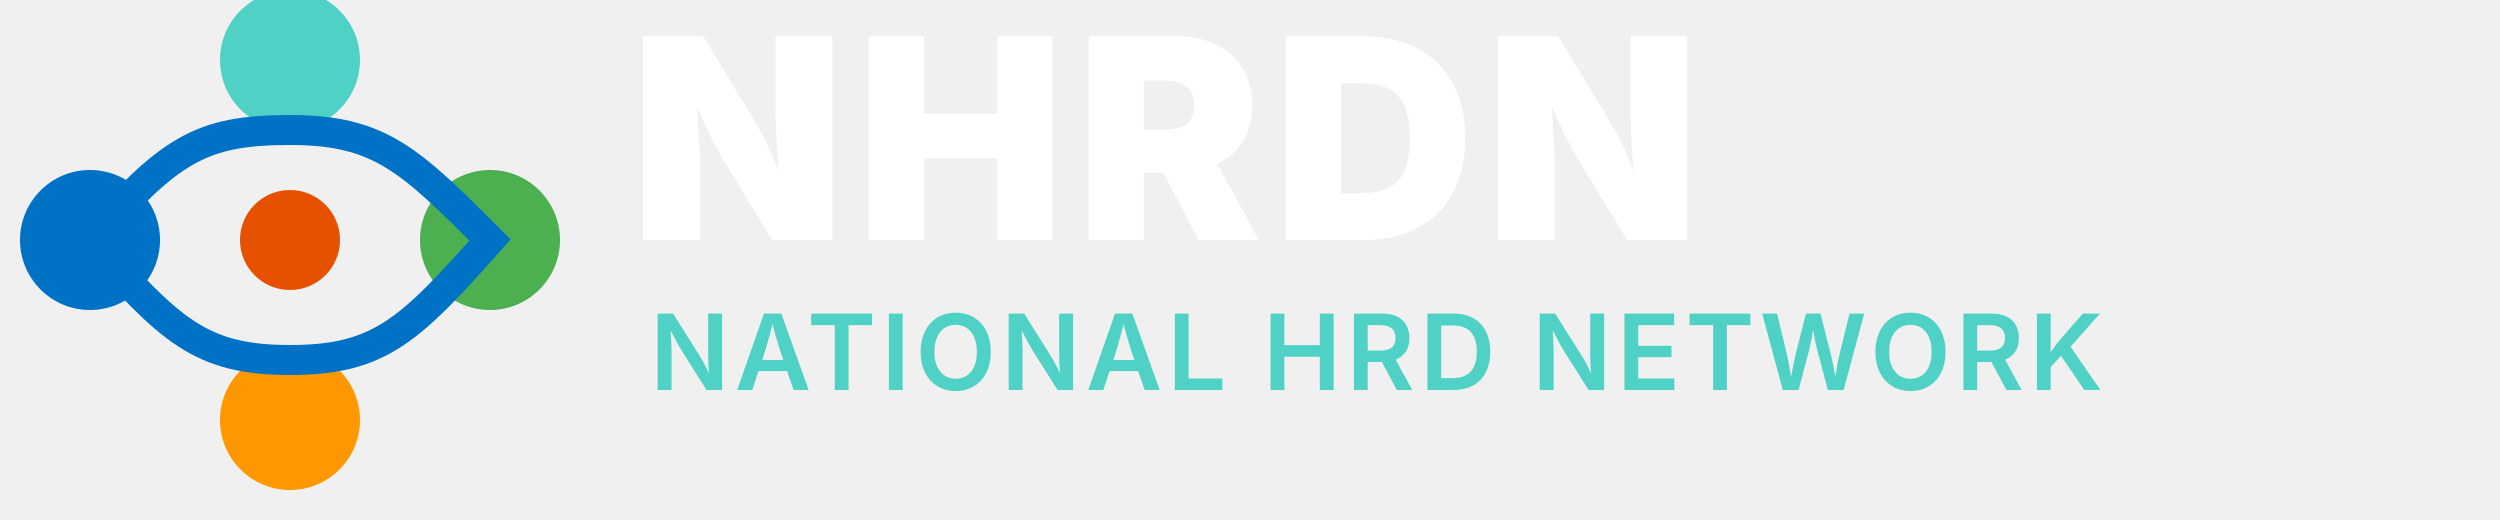
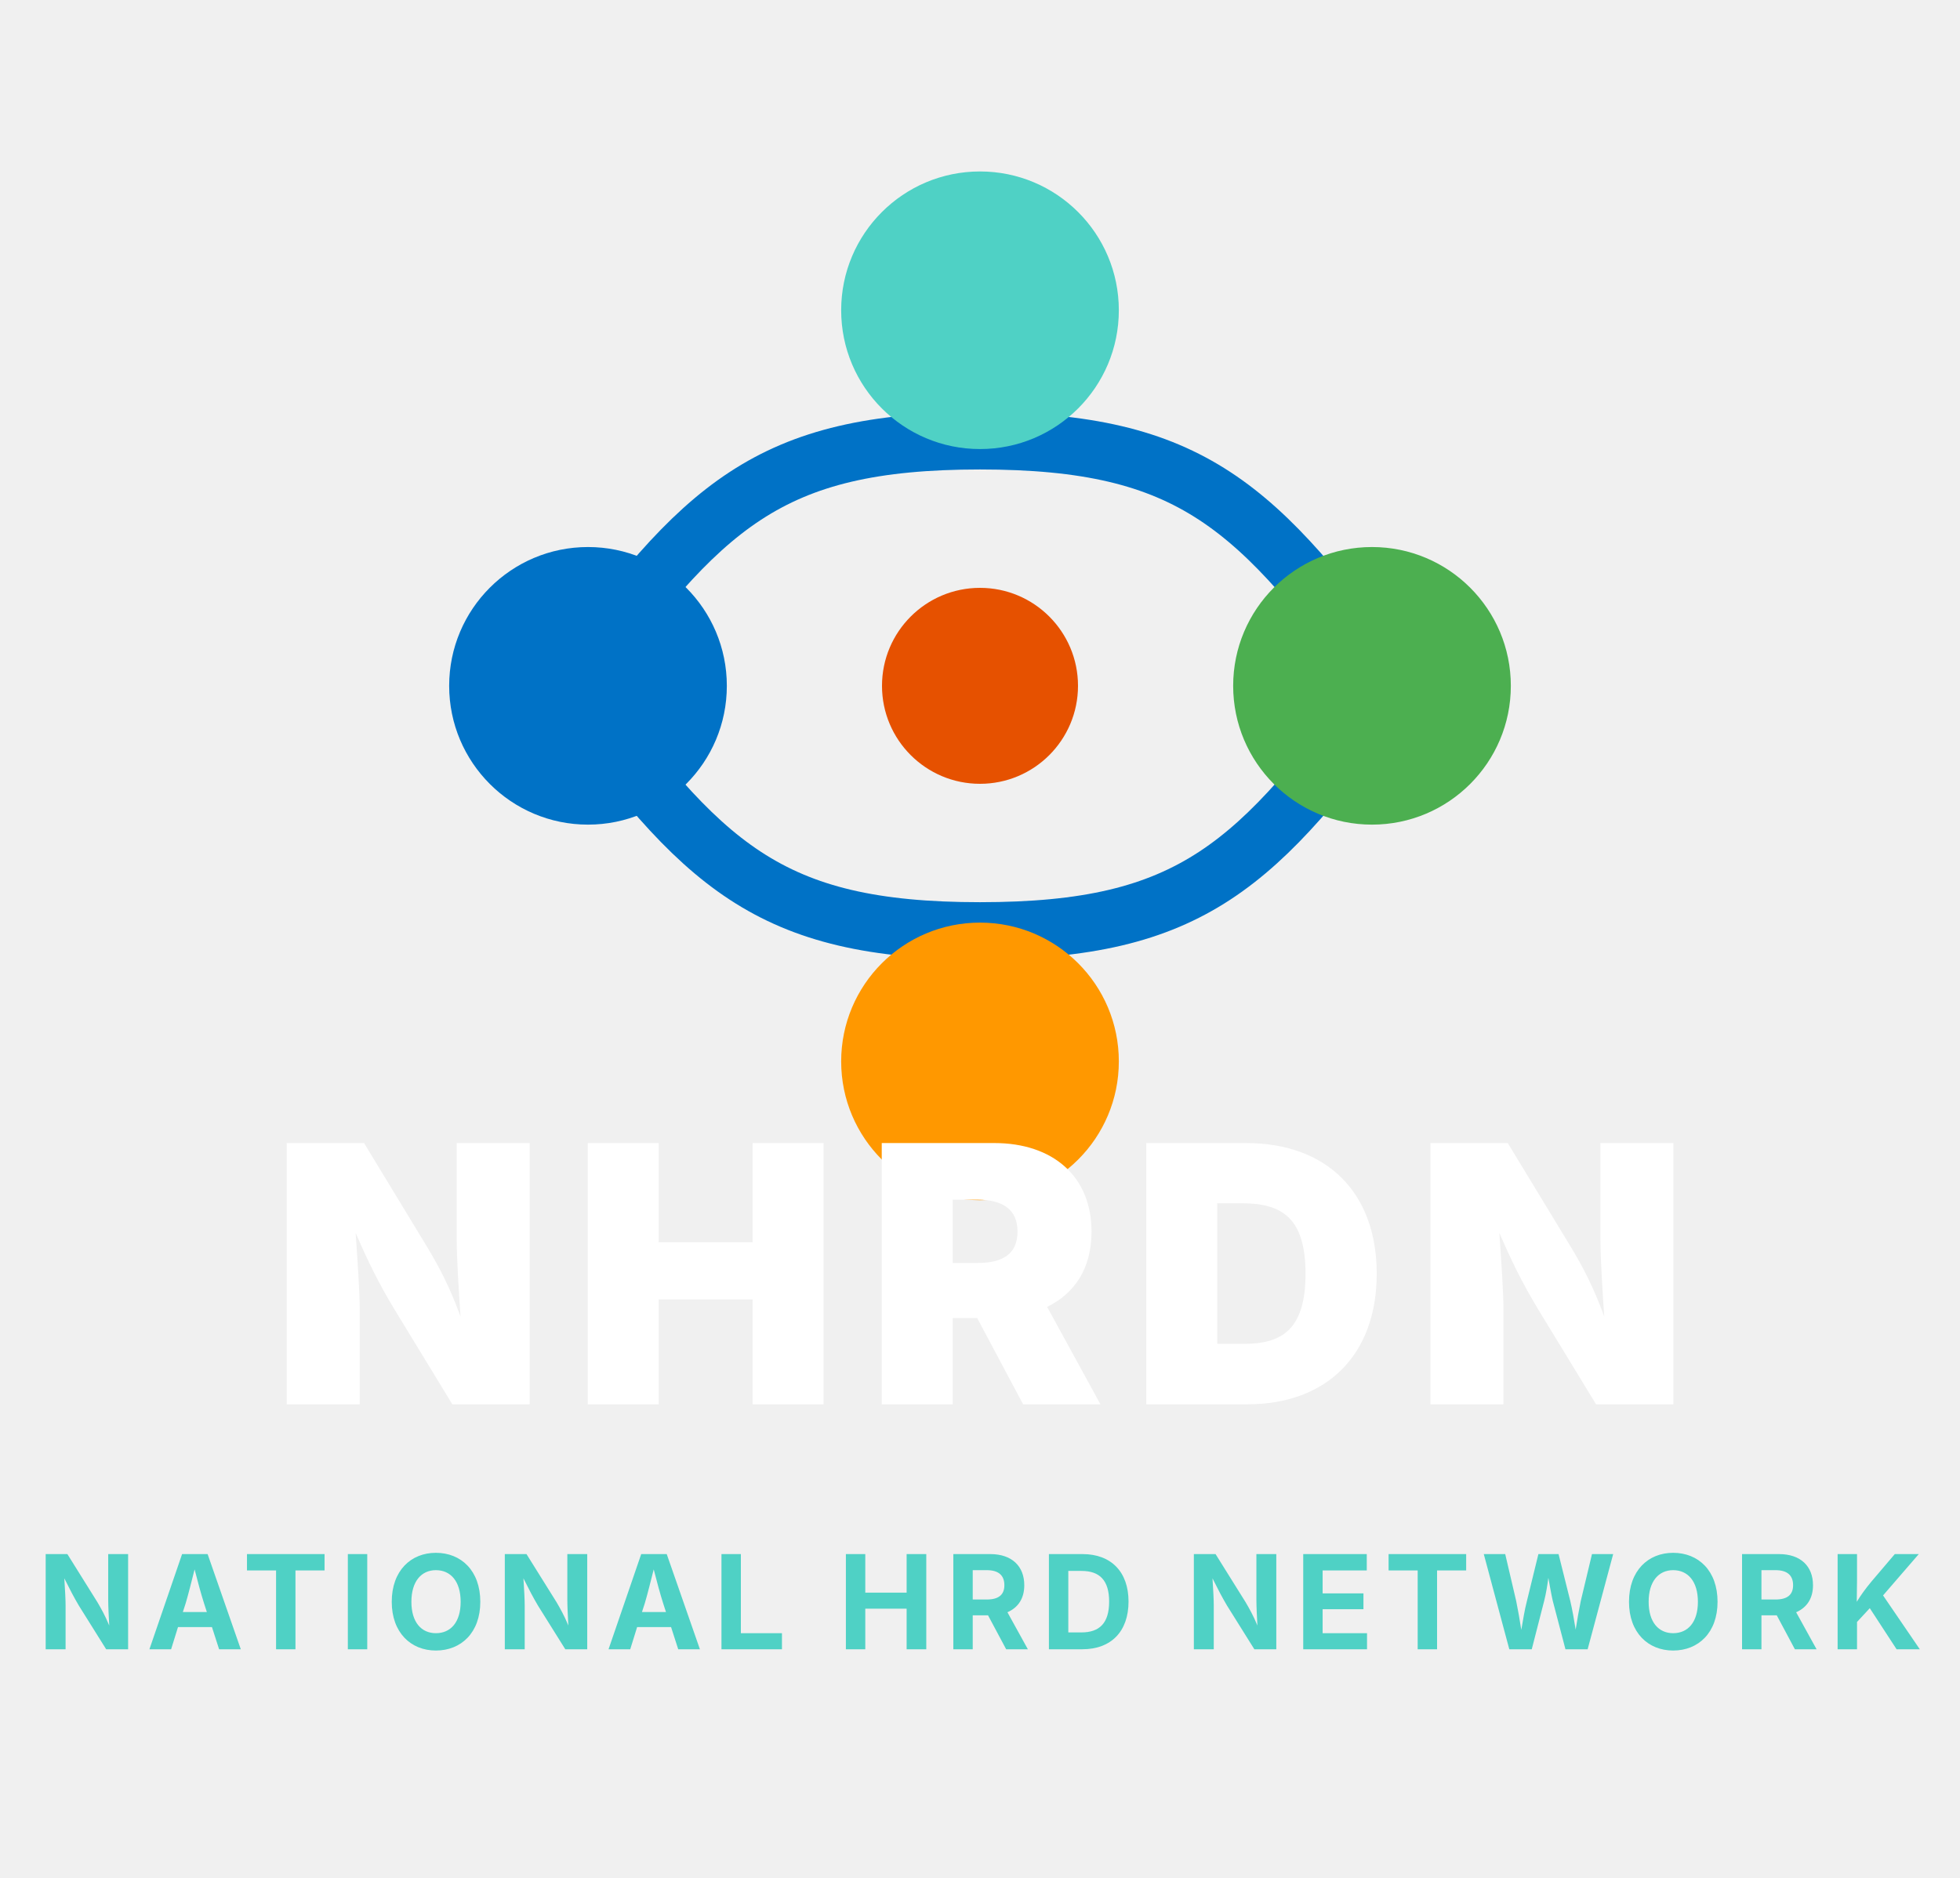
- <svg xmlns="http://www.w3.org/2000/svg" viewBox="5 8 250 52" fill="none">
-   <g transform="translate(6, 4)">
-     <circle cx="28" cy="10" r="7" fill="#4FD1C5" />
-     <circle cx="48" cy="28" r="7" fill="#4CAF50" />
-     <circle cx="28" cy="46" r="7" fill="#FF9800" />
-     <circle cx="8" cy="28" r="7" fill="#0072C6" />
-     <path d="M28 17 C37 17 40 20 48 28 C40 37 37 40 28 40 C19 40 16 37 8 28 C16 19 19 17 28 17 Z" fill="none" stroke="#0072C6" stroke-width="3" stroke-linecap="round" />
-     <circle cx="28" cy="28" r="5" fill="#E65100" />
+ <svg xmlns="http://www.w3.org/2000/svg" viewBox="0 0 120 115" fill="none">
+   <g transform="translate(60, 42)">
+     <path d="M0 -15 C13 -15 17 -11 25 0 C17 11 13 15 0 15 C-13 15 -17 11 -25 0 C-17 -11 -13 -15 0 -15 Z" fill="none" stroke="#0072C6" stroke-width="3.5" stroke-linecap="round" stroke-linejoin="round" />
+     <circle cx="0" cy="-23" r="8.5" fill="#4FD1C5" />
+     <circle cx="24" cy="0" r="8.5" fill="#4CAF50" />
+     <circle cx="0" cy="23" r="8.5" fill="#FF9800" />
+     <circle cx="-24" cy="0" r="8.5" fill="#0072C6" />
+     <circle cx="0" cy="0" r="6" fill="#E65100" />
  </g>
-   <text x="68" y="32" font-family="'Geist', 'Inter', 'Segoe UI', sans-serif" font-weight="900" font-size="28" fill="#FFFFFF" letter-spacing="1">NHRDN</text>
-   <text x="70" y="47" font-family="'Geist', 'Inter', 'Segoe UI', sans-serif" font-weight="600" font-size="10.5" fill="#4FD1C5" letter-spacing="0.5">NATIONAL HRD NETWORK</text>
+   <text x="60" y="86" text-anchor="middle" font-family="'Geist', 'Inter', 'Segoe UI', -apple-system, sans-serif" font-weight="900" font-size="22" fill="#FFFFFF" letter-spacing="1.5">NHRDN</text>
+   <text x="60" y="101" text-anchor="middle" font-family="'Geist', 'Inter', 'Segoe UI', -apple-system, sans-serif" font-weight="700" font-size="8" fill="#4FD1C5" letter-spacing="0.6">NATIONAL HRD NETWORK</text>
</svg>
